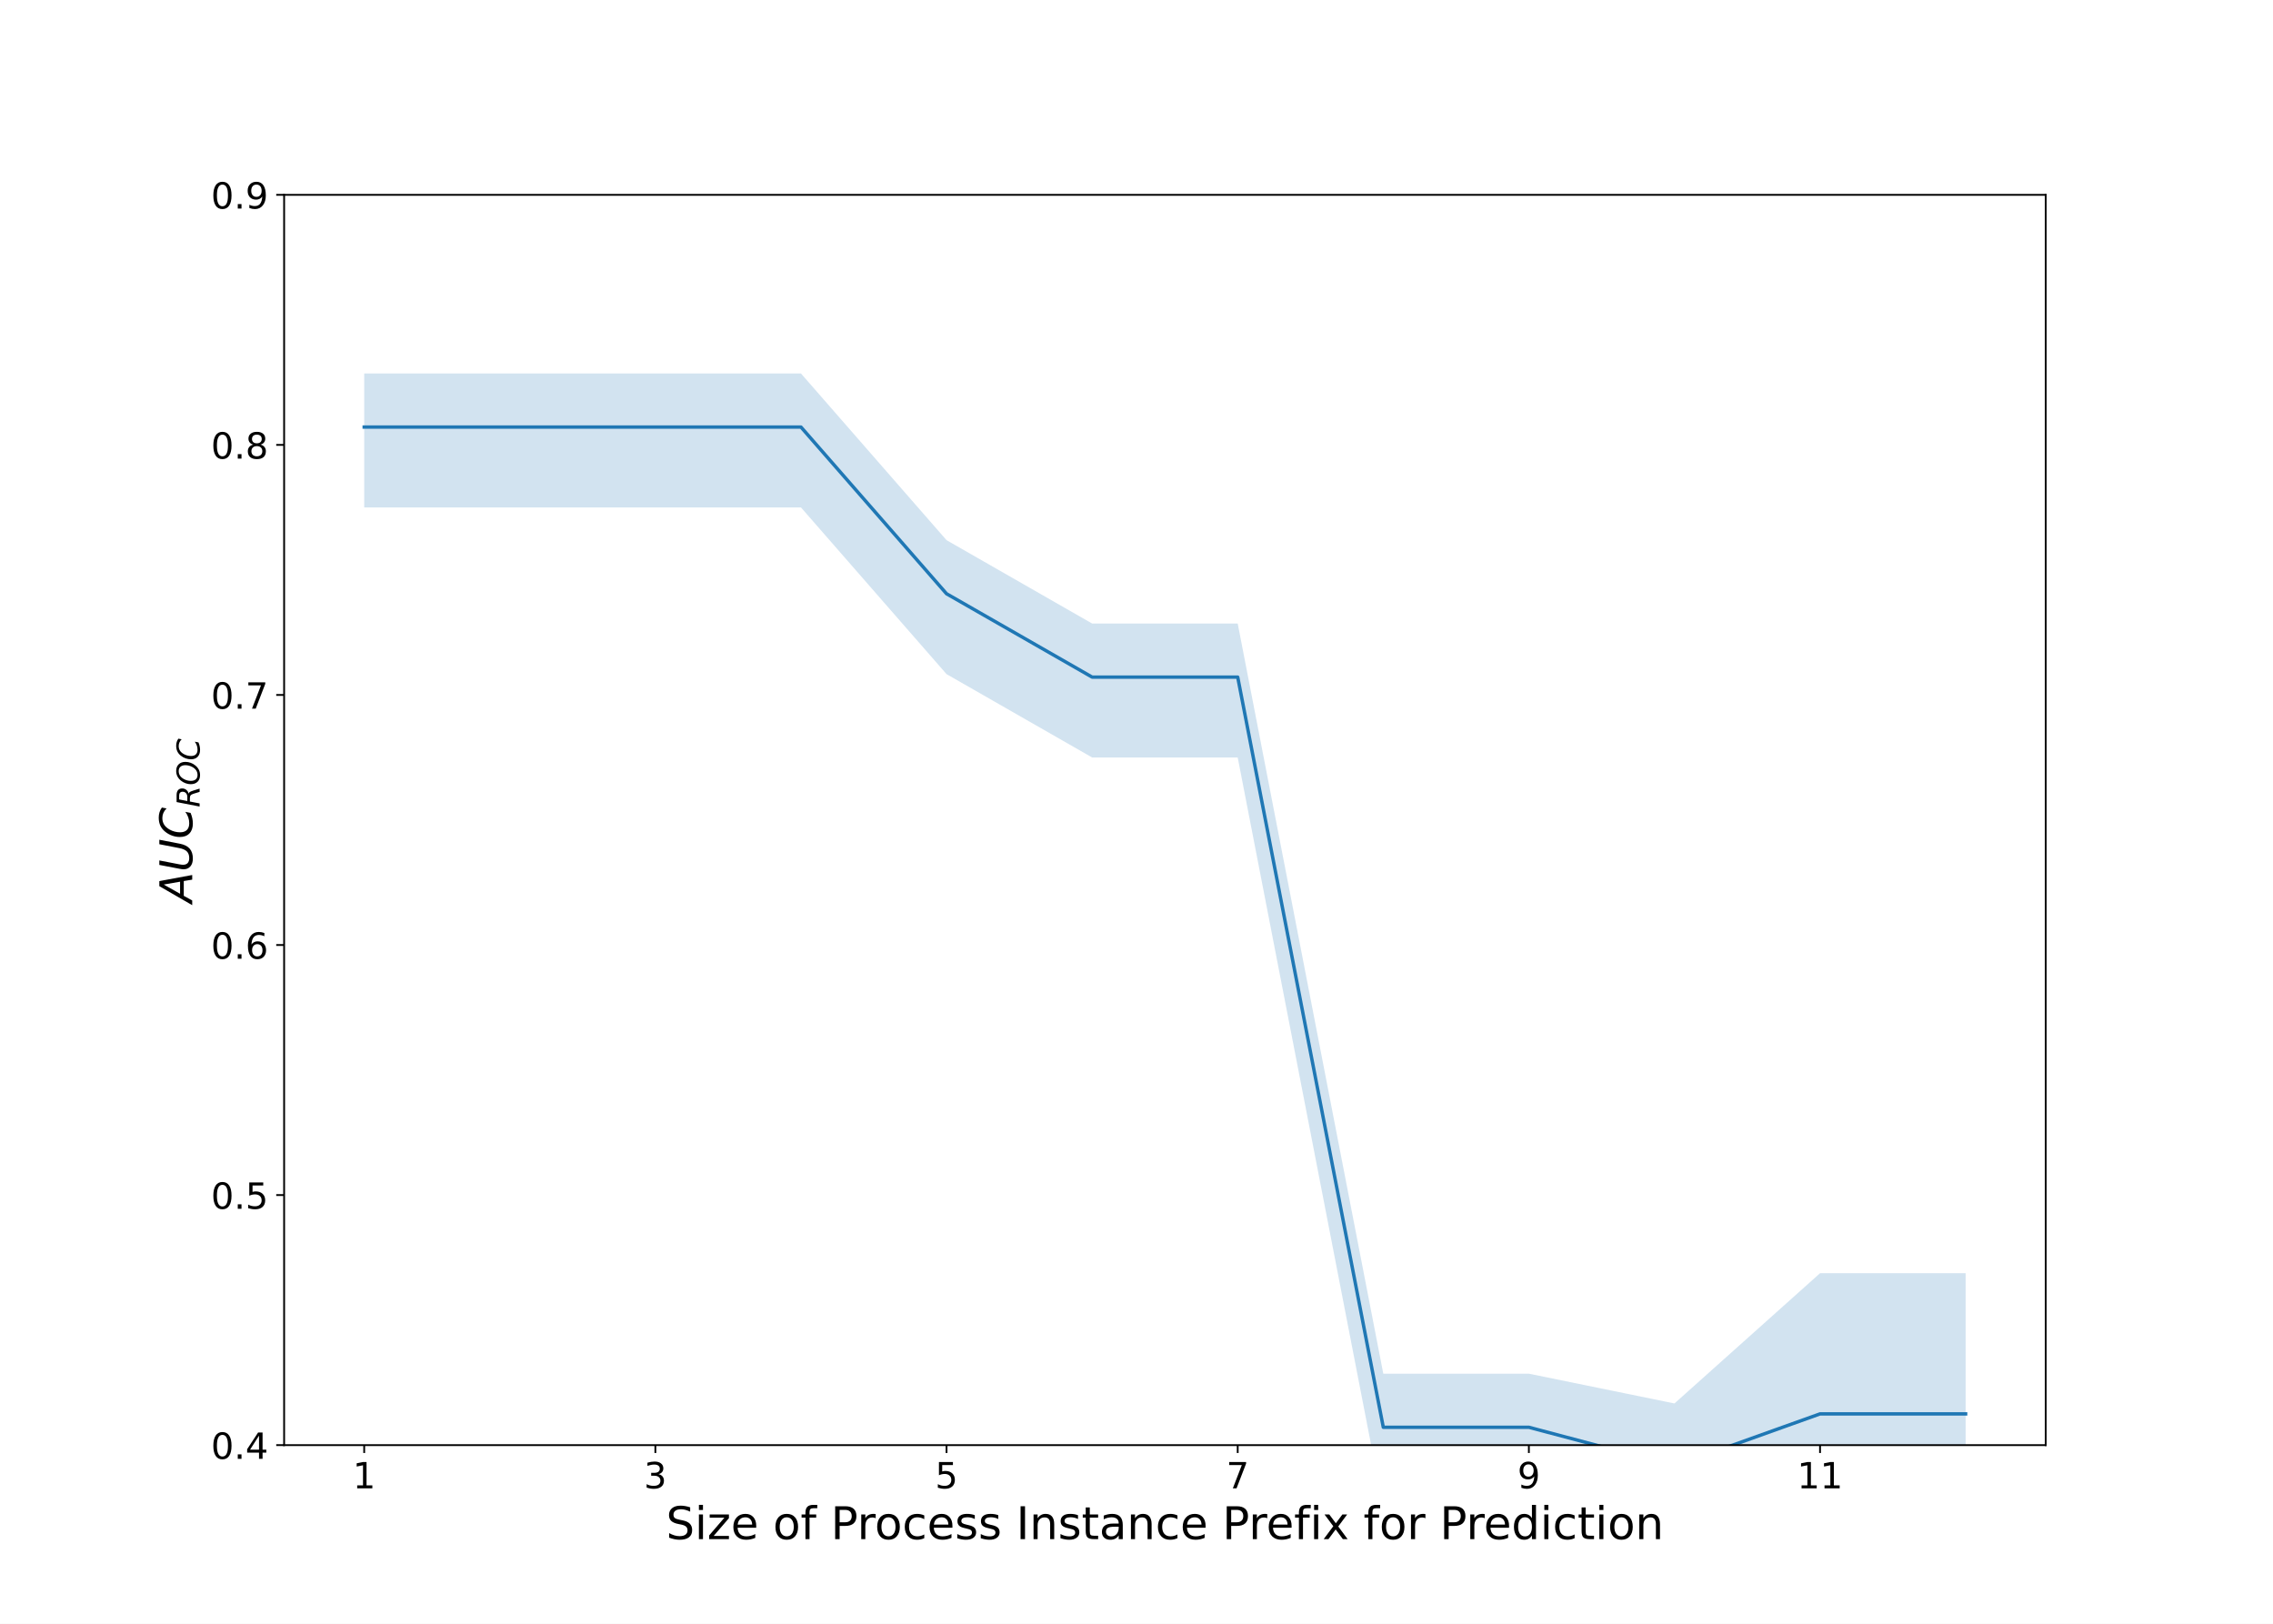
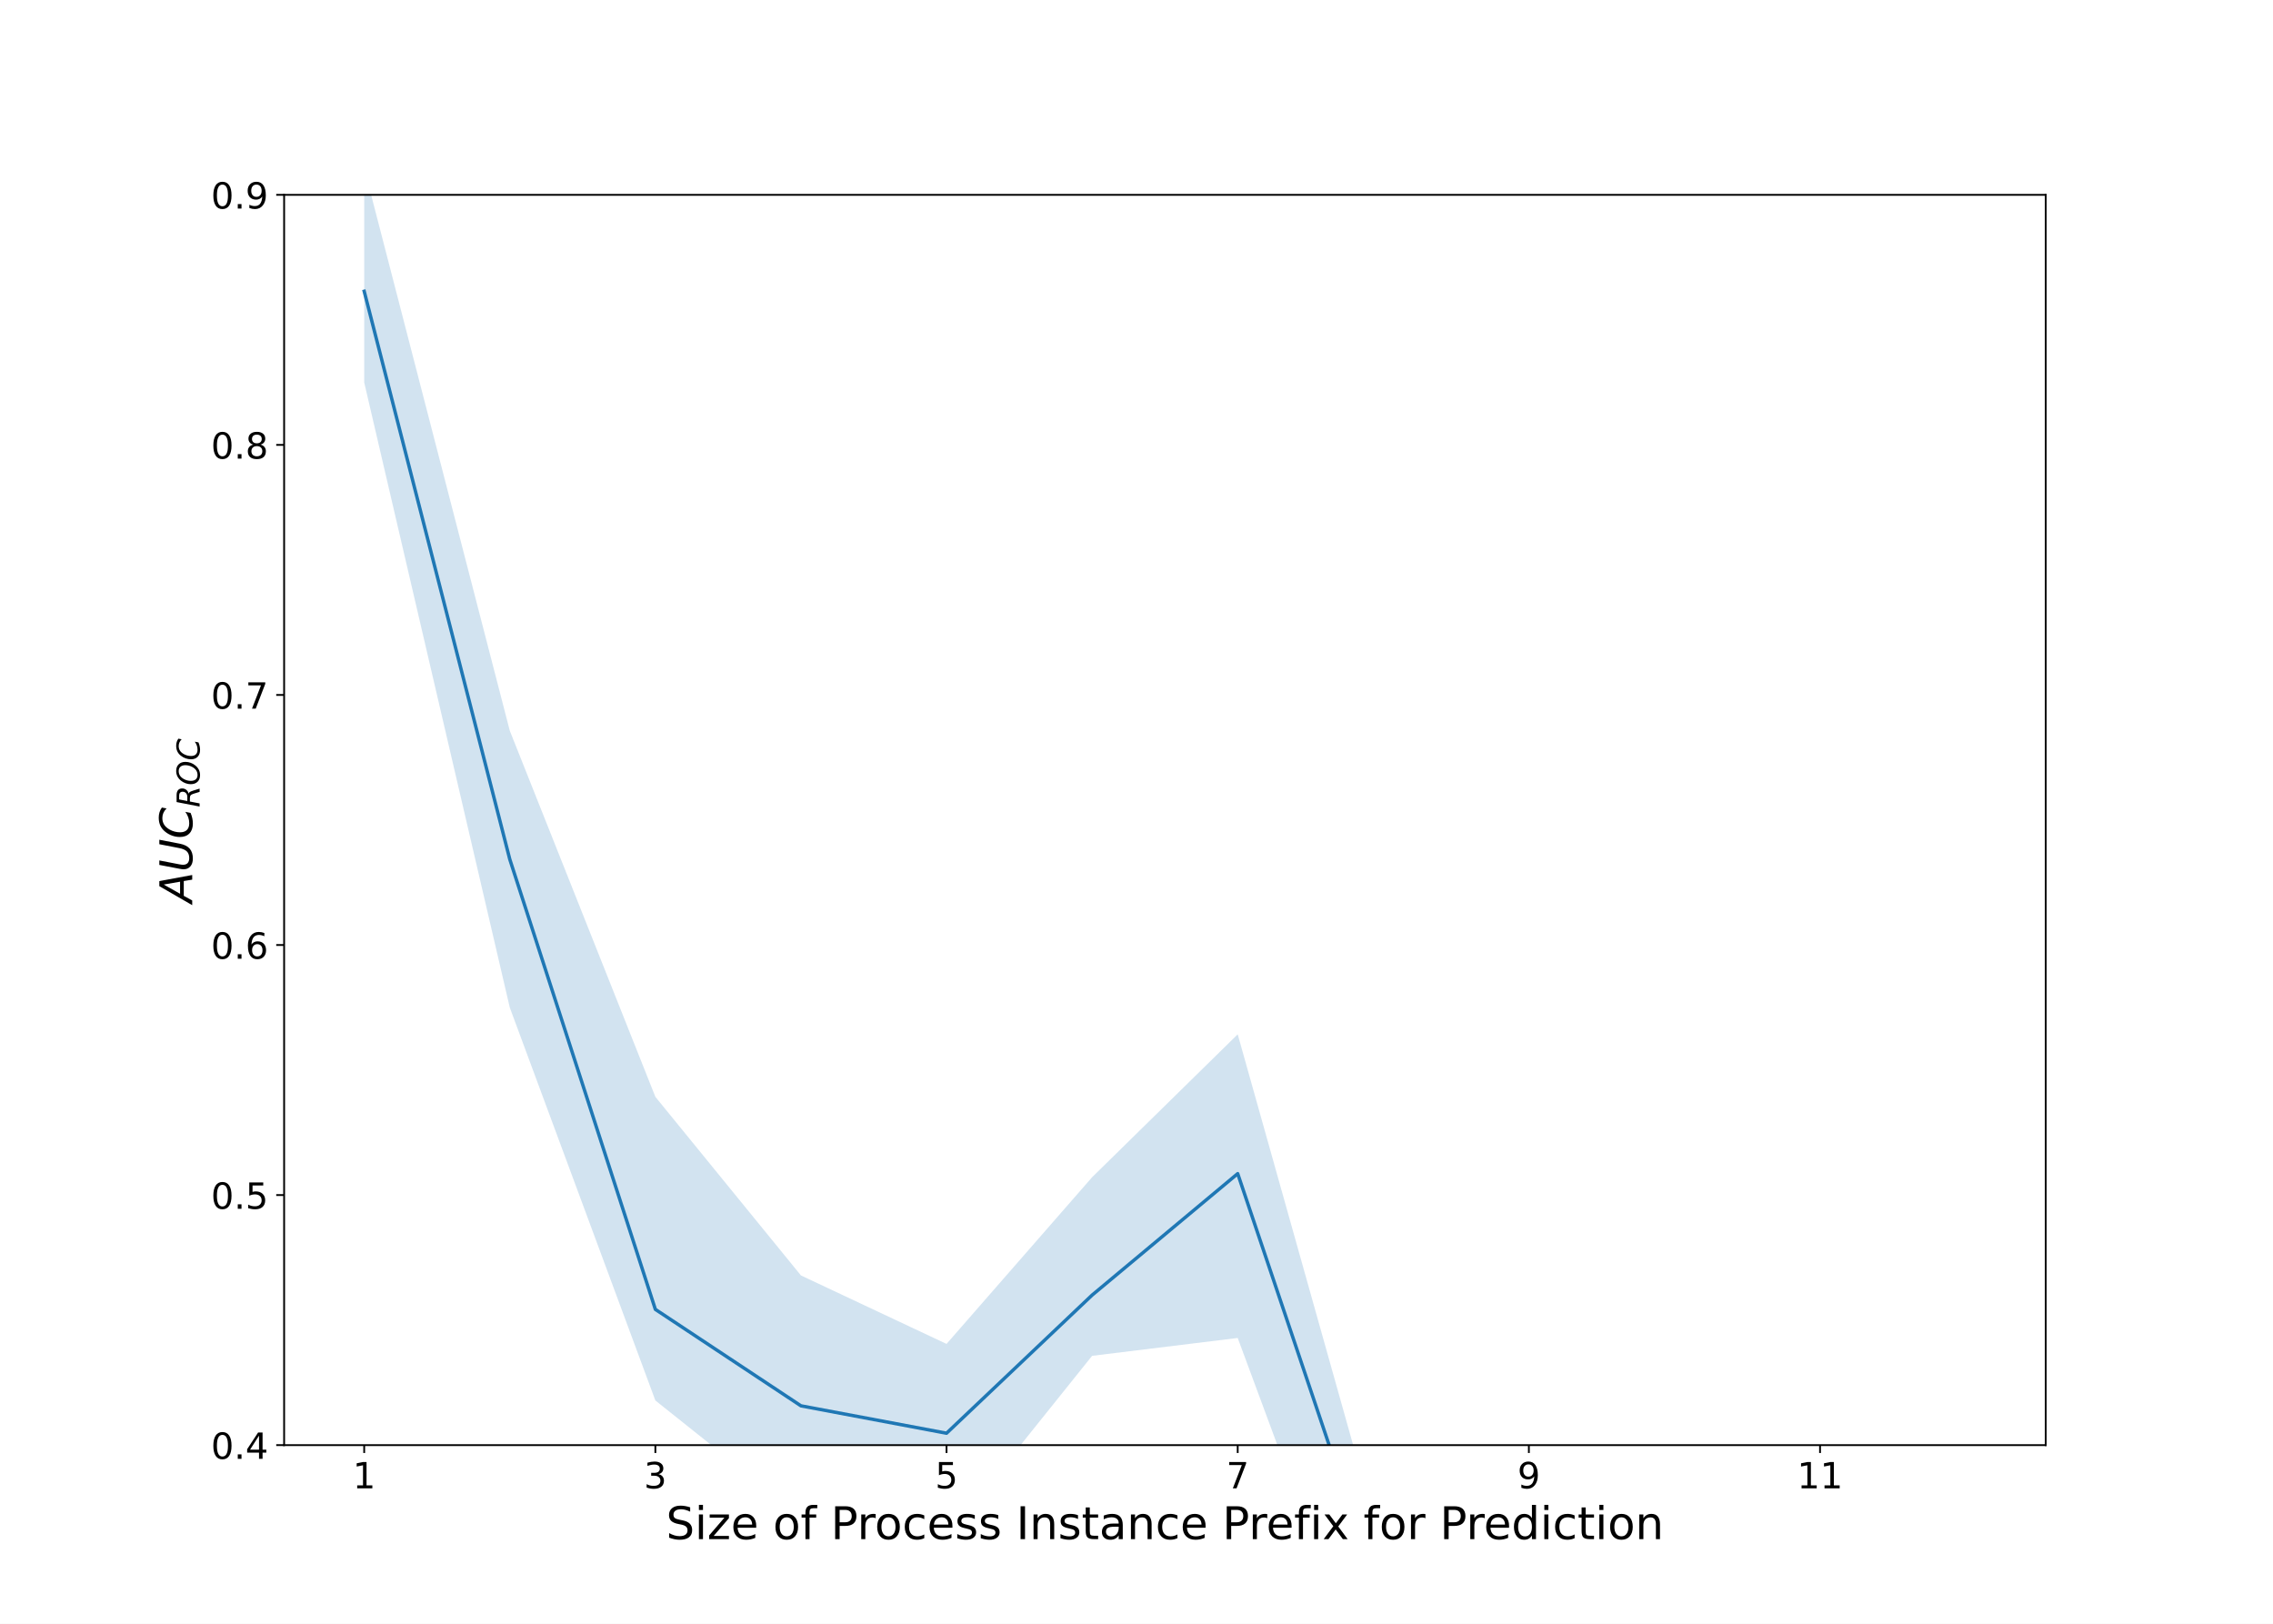
<svg xmlns="http://www.w3.org/2000/svg" xmlns:xlink="http://www.w3.org/1999/xlink" height="720pt" version="1.1" viewBox="0 0 1008 720" width="1008pt">
  <defs>
    <style type="text/css">*{stroke-linecap:butt;stroke-linejoin:round;}</style>
  </defs>
  <g id="figure_1">
    <g id="patch_1">
      <path d="M 0 720  L 1008 720  L 1008 0  L 0 0  z " style="fill:#ffffff;" />
    </g>
    <g id="axes_1">
      <g id="patch_2">
        <path d="M 126 640.8  L 907.2 640.8  L 907.2 86.4  L 126 86.4  z " style="fill:#ffffff;" />
      </g>
      <g id="PolyCollection_1">
-         <path clip-path="url(#p03b5613265)" d="M 161.509 165.6  L 161.509 225  L 226.071 225  L 290.633 225  L 355.195 225  L 419.757 298.92  L 484.319 335.88  L 548.881 335.88  L 613.443 668.52  L 678.005 668.52  L 742.567 691.62  L 807.129 668.52  L 871.691 668.52  L 871.691 564.57  L 871.691 564.57  L 807.129 564.57  L 742.567 622.32  L 678.005 609.12  L 613.443 609.12  L 548.881 276.48  L 484.319 276.48  L 419.757 239.52  L 355.195 165.6  L 290.633 165.6  L 226.071 165.6  L 161.509 165.6  z " style="fill:#1f77b4;fill-opacity:0.2;" />
+         <path clip-path="url(#p8bc08f27b2)" d="M 161.509 74.52  L 161.509 169.56  L 226.071 446.76  L 290.633 621  L 355.195 672.48  L 419.757 681.72  L 484.319 601.2  L 548.881 593.28  L 613.443 767.52  L 678.005 826.92  L 742.567 899.52  L 807.129 1084.32  L 871.691 1084.32  L 871.691 876.42  L 871.691 876.42  L 807.129 841.77  L 742.567 830.22  L 678.005 688.32  L 613.443 688.32  L 548.881 458.64  L 484.319 522  L 419.757 595.92  L 355.195 565.56  L 290.633 486.36  L 226.071 324  L 161.509 74.52  z " style="fill:#1f77b4;fill-opacity:0.2;" />
      </g>
      <g id="matplotlib.axis_1">
        <g id="xtick_1">
          <g id="line2d_1">
            <defs>
-               <path d="M 0 0  L 0 3.5  " id="m092ddfdfd7" style="stroke:#000000;stroke-width:0.8;" />
+               <path d="M 0 0  L 0 3.5  " id="m96adc618ac" style="stroke:#000000;stroke-width:0.8;" />
            </defs>
            <g>
-               <use style="stroke:#000000;stroke-width:0.8;" x="161.509" xlink:href="#m092ddfdfd7" y="640.8" />
+               <use style="stroke:#000000;stroke-width:0.8;" x="161.509" xlink:href="#m96adc618ac" y="640.8" />
            </g>
          </g>
          <g id="text_1">
            <g transform="translate(156.4191 659.9575)scale(0.16 -0.16)">
              <defs>
                <path d="M 12.406 8.297  L 28.516 8.297  L 28.516 63.922  L 10.984 60.406  L 10.984 69.391  L 28.422 72.906  L 38.281 72.906  L 38.281 8.297  L 54.391 8.297  L 54.391 0  L 12.406 0  z " id="DejaVuSans-49" />
              </defs>
              <use xlink:href="#DejaVuSans-49" />
            </g>
          </g>
        </g>
        <g id="xtick_2">
          <g id="line2d_2">
            <g>
-               <use style="stroke:#000000;stroke-width:0.8;" x="290.633" xlink:href="#m092ddfdfd7" y="640.8" />
+               <use style="stroke:#000000;stroke-width:0.8;" x="290.633" xlink:href="#m96adc618ac" y="640.8" />
            </g>
          </g>
          <g id="text_2">
            <g transform="translate(285.5431 659.9575)scale(0.16 -0.16)">
              <defs>
                <path d="M 40.578 39.312  Q 47.656 37.797 51.625 33  Q 55.609 28.219 55.609 21.188  Q 55.609 10.406 48.188 4.484  Q 40.766 -1.422 27.094 -1.422  Q 22.516 -1.422 17.656 -0.516  Q 12.797 0.391 7.625 2.203  L 7.625 11.719  Q 11.719 9.328 16.594 8.109  Q 21.484 6.891 26.812 6.891  Q 36.078 6.891 40.938 10.547  Q 45.797 14.203 45.797 21.188  Q 45.797 27.641 41.281 31.266  Q 36.766 34.906 28.719 34.906  L 20.219 34.906  L 20.219 43.016  L 29.109 43.016  Q 36.375 43.016 40.234 45.922  Q 44.094 48.828 44.094 54.297  Q 44.094 59.906 40.109 62.906  Q 36.141 65.922 28.719 65.922  Q 24.656 65.922 20.016 65.031  Q 15.375 64.156 9.812 62.312  L 9.812 71.094  Q 15.438 72.656 20.344 73.438  Q 25.25 74.219 29.594 74.219  Q 40.828 74.219 47.359 69.109  Q 53.906 64.016 53.906 55.328  Q 53.906 49.266 50.438 45.094  Q 46.969 40.922 40.578 39.312  z " id="DejaVuSans-51" />
              </defs>
              <use xlink:href="#DejaVuSans-51" />
            </g>
          </g>
        </g>
        <g id="xtick_3">
          <g id="line2d_3">
            <g>
-               <use style="stroke:#000000;stroke-width:0.8;" x="419.757" xlink:href="#m092ddfdfd7" y="640.8" />
+               <use style="stroke:#000000;stroke-width:0.8;" x="419.757" xlink:href="#m96adc618ac" y="640.8" />
            </g>
          </g>
          <g id="text_3">
            <g transform="translate(414.667 659.9575)scale(0.16 -0.16)">
              <defs>
                <path d="M 10.797 72.906  L 49.516 72.906  L 49.516 64.594  L 19.828 64.594  L 19.828 46.734  Q 21.969 47.469 24.109 47.828  Q 26.266 48.188 28.422 48.188  Q 40.625 48.188 47.75 41.5  Q 54.891 34.812 54.891 23.391  Q 54.891 11.625 47.562 5.094  Q 40.234 -1.422 26.906 -1.422  Q 22.312 -1.422 17.547 -0.641  Q 12.797 0.141 7.719 1.703  L 7.719 11.625  Q 12.109 9.234 16.797 8.062  Q 21.484 6.891 26.703 6.891  Q 35.156 6.891 40.078 11.328  Q 45.016 15.766 45.016 23.391  Q 45.016 31 40.078 35.438  Q 35.156 39.891 26.703 39.891  Q 22.75 39.891 18.812 39.016  Q 14.891 38.141 10.797 36.281  z " id="DejaVuSans-53" />
              </defs>
              <use xlink:href="#DejaVuSans-53" />
            </g>
          </g>
        </g>
        <g id="xtick_4">
          <g id="line2d_4">
            <g>
-               <use style="stroke:#000000;stroke-width:0.8;" x="548.881" xlink:href="#m092ddfdfd7" y="640.8" />
+               <use style="stroke:#000000;stroke-width:0.8;" x="548.881" xlink:href="#m96adc618ac" y="640.8" />
            </g>
          </g>
          <g id="text_4">
            <g transform="translate(543.791 659.9575)scale(0.16 -0.16)">
              <defs>
                <path d="M 8.203 72.906  L 55.078 72.906  L 55.078 68.703  L 28.609 0  L 18.312 0  L 43.219 64.594  L 8.203 64.594  z " id="DejaVuSans-55" />
              </defs>
              <use xlink:href="#DejaVuSans-55" />
            </g>
          </g>
        </g>
        <g id="xtick_5">
          <g id="line2d_5">
            <g>
-               <use style="stroke:#000000;stroke-width:0.8;" x="678.005" xlink:href="#m092ddfdfd7" y="640.8" />
+               <use style="stroke:#000000;stroke-width:0.8;" x="678.005" xlink:href="#m96adc618ac" y="640.8" />
            </g>
          </g>
          <g id="text_5">
            <g transform="translate(672.915 659.9575)scale(0.16 -0.16)">
              <defs>
                <path d="M 10.984 1.516  L 10.984 10.5  Q 14.703 8.734 18.5 7.812  Q 22.312 6.891 25.984 6.891  Q 35.75 6.891 40.891 13.453  Q 46.047 20.016 46.781 33.406  Q 43.953 29.203 39.594 26.953  Q 35.25 24.703 29.984 24.703  Q 19.047 24.703 12.672 31.312  Q 6.297 37.938 6.297 49.422  Q 6.297 60.641 12.938 67.422  Q 19.578 74.219 30.609 74.219  Q 43.266 74.219 49.922 64.516  Q 56.594 54.828 56.594 36.375  Q 56.594 19.141 48.406 8.859  Q 40.234 -1.422 26.422 -1.422  Q 22.703 -1.422 18.891 -0.688  Q 15.094 0.047 10.984 1.516  z M 30.609 32.422  Q 37.25 32.422 41.125 36.953  Q 45.016 41.5 45.016 49.422  Q 45.016 57.281 41.125 61.844  Q 37.25 66.406 30.609 66.406  Q 23.969 66.406 20.094 61.844  Q 16.219 57.281 16.219 49.422  Q 16.219 41.5 20.094 36.953  Q 23.969 32.422 30.609 32.422  z " id="DejaVuSans-57" />
              </defs>
              <use xlink:href="#DejaVuSans-57" />
            </g>
          </g>
        </g>
        <g id="xtick_6">
          <g id="line2d_6">
            <g>
-               <use style="stroke:#000000;stroke-width:0.8;" x="807.129" xlink:href="#m092ddfdfd7" y="640.8" />
+               <use style="stroke:#000000;stroke-width:0.8;" x="807.129" xlink:href="#m96adc618ac" y="640.8" />
            </g>
          </g>
          <g id="text_6">
            <g transform="translate(796.9489 659.9575)scale(0.16 -0.16)">
              <use xlink:href="#DejaVuSans-49" />
              <use x="63.623" xlink:href="#DejaVuSans-49" />
            </g>
          </g>
        </g>
        <g id="text_7">
          <g transform="translate(295.3656 682.4819)scale(0.2 -0.2)">
            <defs>
              <path d="M 53.516 70.516  L 53.516 60.891  Q 47.906 63.578 42.922 64.891  Q 37.938 66.219 33.297 66.219  Q 25.25 66.219 20.875 63.094  Q 16.5 59.969 16.5 54.203  Q 16.5 49.359 19.406 46.891  Q 22.312 44.438 30.422 42.922  L 36.375 41.703  Q 47.406 39.594 52.656 34.297  Q 57.906 29 57.906 20.125  Q 57.906 9.516 50.797 4.047  Q 43.703 -1.422 29.984 -1.422  Q 24.812 -1.422 18.969 -0.25  Q 13.141 0.922 6.891 3.219  L 6.891 13.375  Q 12.891 10.016 18.656 8.297  Q 24.422 6.594 29.984 6.594  Q 38.422 6.594 43.016 9.906  Q 47.609 13.234 47.609 19.391  Q 47.609 24.75 44.312 27.781  Q 41.016 30.812 33.5 32.328  L 27.484 33.5  Q 16.453 35.688 11.516 40.375  Q 6.594 45.062 6.594 53.422  Q 6.594 63.094 13.406 68.656  Q 20.219 74.219 32.172 74.219  Q 37.312 74.219 42.625 73.281  Q 47.953 72.359 53.516 70.516  z " id="DejaVuSans-83" />
              <path d="M 9.422 54.688  L 18.406 54.688  L 18.406 0  L 9.422 0  z M 9.422 75.984  L 18.406 75.984  L 18.406 64.594  L 9.422 64.594  z " id="DejaVuSans-105" />
              <path d="M 5.516 54.688  L 48.188 54.688  L 48.188 46.484  L 14.406 7.172  L 48.188 7.172  L 48.188 0  L 4.297 0  L 4.297 8.203  L 38.094 47.516  L 5.516 47.516  z " id="DejaVuSans-122" />
              <path d="M 56.203 29.594  L 56.203 25.203  L 14.891 25.203  Q 15.484 15.922 20.484 11.062  Q 25.484 6.203 34.422 6.203  Q 39.594 6.203 44.453 7.469  Q 49.312 8.734 54.109 11.281  L 54.109 2.781  Q 49.266 0.734 44.188 -0.344  Q 39.109 -1.422 33.891 -1.422  Q 20.797 -1.422 13.156 6.188  Q 5.516 13.812 5.516 26.812  Q 5.516 40.234 12.766 48.109  Q 20.016 56 32.328 56  Q 43.359 56 49.781 48.891  Q 56.203 41.797 56.203 29.594  z M 47.219 32.234  Q 47.125 39.594 43.094 43.984  Q 39.062 48.391 32.422 48.391  Q 24.906 48.391 20.391 44.141  Q 15.875 39.891 15.188 32.172  z " id="DejaVuSans-101" />
              <path id="DejaVuSans-32" />
              <path d="M 30.609 48.391  Q 23.391 48.391 19.188 42.75  Q 14.984 37.109 14.984 27.297  Q 14.984 17.484 19.156 11.844  Q 23.344 6.203 30.609 6.203  Q 37.797 6.203 41.984 11.859  Q 46.188 17.531 46.188 27.297  Q 46.188 37.016 41.984 42.703  Q 37.797 48.391 30.609 48.391  z M 30.609 56  Q 42.328 56 49.016 48.375  Q 55.719 40.766 55.719 27.297  Q 55.719 13.875 49.016 6.219  Q 42.328 -1.422 30.609 -1.422  Q 18.844 -1.422 12.172 6.219  Q 5.516 13.875 5.516 27.297  Q 5.516 40.766 12.172 48.375  Q 18.844 56 30.609 56  z " id="DejaVuSans-111" />
              <path d="M 37.109 75.984  L 37.109 68.5  L 28.516 68.5  Q 23.688 68.5 21.797 66.547  Q 19.922 64.594 19.922 59.516  L 19.922 54.688  L 34.719 54.688  L 34.719 47.703  L 19.922 47.703  L 19.922 0  L 10.891 0  L 10.891 47.703  L 2.297 47.703  L 2.297 54.688  L 10.891 54.688  L 10.891 58.5  Q 10.891 67.625 15.141 71.797  Q 19.391 75.984 28.609 75.984  z " id="DejaVuSans-102" />
              <path d="M 19.672 64.797  L 19.672 37.406  L 32.078 37.406  Q 38.969 37.406 42.719 40.969  Q 46.484 44.531 46.484 51.125  Q 46.484 57.672 42.719 61.234  Q 38.969 64.797 32.078 64.797  z M 9.812 72.906  L 32.078 72.906  Q 44.344 72.906 50.609 67.359  Q 56.891 61.812 56.891 51.125  Q 56.891 40.328 50.609 34.812  Q 44.344 29.297 32.078 29.297  L 19.672 29.297  L 19.672 0  L 9.812 0  z " id="DejaVuSans-80" />
              <path d="M 41.109 46.297  Q 39.594 47.172 37.812 47.578  Q 36.031 48 33.891 48  Q 26.266 48 22.188 43.047  Q 18.109 38.094 18.109 28.812  L 18.109 0  L 9.078 0  L 9.078 54.688  L 18.109 54.688  L 18.109 46.188  Q 20.953 51.172 25.484 53.578  Q 30.031 56 36.531 56  Q 37.453 56 38.578 55.875  Q 39.703 55.766 41.062 55.516  z " id="DejaVuSans-114" />
              <path d="M 48.781 52.594  L 48.781 44.188  Q 44.969 46.297 41.141 47.344  Q 37.312 48.391 33.406 48.391  Q 24.656 48.391 19.812 42.844  Q 14.984 37.312 14.984 27.297  Q 14.984 17.281 19.812 11.734  Q 24.656 6.203 33.406 6.203  Q 37.312 6.203 41.141 7.25  Q 44.969 8.297 48.781 10.406  L 48.781 2.094  Q 45.016 0.344 40.984 -0.531  Q 36.969 -1.422 32.422 -1.422  Q 20.062 -1.422 12.781 6.344  Q 5.516 14.109 5.516 27.297  Q 5.516 40.672 12.859 48.328  Q 20.219 56 33.016 56  Q 37.156 56 41.109 55.141  Q 45.062 54.297 48.781 52.594  z " id="DejaVuSans-99" />
              <path d="M 44.281 53.078  L 44.281 44.578  Q 40.484 46.531 36.375 47.5  Q 32.281 48.484 27.875 48.484  Q 21.188 48.484 17.844 46.438  Q 14.5 44.391 14.5 40.281  Q 14.5 37.156 16.891 35.375  Q 19.281 33.594 26.516 31.984  L 29.594 31.297  Q 39.156 29.25 43.188 25.516  Q 47.219 21.781 47.219 15.094  Q 47.219 7.469 41.188 3.016  Q 35.156 -1.422 24.609 -1.422  Q 20.219 -1.422 15.453 -0.562  Q 10.688 0.297 5.422 2  L 5.422 11.281  Q 10.406 8.688 15.234 7.391  Q 20.062 6.109 24.812 6.109  Q 31.156 6.109 34.562 8.281  Q 37.984 10.453 37.984 14.406  Q 37.984 18.062 35.516 20.016  Q 33.062 21.969 24.703 23.781  L 21.578 24.516  Q 13.234 26.266 9.516 29.906  Q 5.812 33.547 5.812 39.891  Q 5.812 47.609 11.281 51.797  Q 16.75 56 26.812 56  Q 31.781 56 36.172 55.266  Q 40.578 54.547 44.281 53.078  z " id="DejaVuSans-115" />
              <path d="M 9.812 72.906  L 19.672 72.906  L 19.672 0  L 9.812 0  z " id="DejaVuSans-73" />
              <path d="M 54.891 33.016  L 54.891 0  L 45.906 0  L 45.906 32.719  Q 45.906 40.484 42.875 44.328  Q 39.844 48.188 33.797 48.188  Q 26.516 48.188 22.312 43.547  Q 18.109 38.922 18.109 30.906  L 18.109 0  L 9.078 0  L 9.078 54.688  L 18.109 54.688  L 18.109 46.188  Q 21.344 51.125 25.703 53.562  Q 30.078 56 35.797 56  Q 45.219 56 50.047 50.172  Q 54.891 44.344 54.891 33.016  z " id="DejaVuSans-110" />
              <path d="M 18.312 70.219  L 18.312 54.688  L 36.812 54.688  L 36.812 47.703  L 18.312 47.703  L 18.312 18.016  Q 18.312 11.328 20.141 9.422  Q 21.969 7.516 27.594 7.516  L 36.812 7.516  L 36.812 0  L 27.594 0  Q 17.188 0 13.234 3.875  Q 9.281 7.766 9.281 18.016  L 9.281 47.703  L 2.688 47.703  L 2.688 54.688  L 9.281 54.688  L 9.281 70.219  z " id="DejaVuSans-116" />
              <path d="M 34.281 27.484  Q 23.391 27.484 19.188 25  Q 14.984 22.516 14.984 16.5  Q 14.984 11.719 18.141 8.906  Q 21.297 6.109 26.703 6.109  Q 34.188 6.109 38.703 11.406  Q 43.219 16.703 43.219 25.484  L 43.219 27.484  z M 52.203 31.203  L 52.203 0  L 43.219 0  L 43.219 8.297  Q 40.141 3.328 35.547 0.953  Q 30.953 -1.422 24.312 -1.422  Q 15.922 -1.422 10.953 3.297  Q 6 8.016 6 15.922  Q 6 25.141 12.172 29.828  Q 18.359 34.516 30.609 34.516  L 43.219 34.516  L 43.219 35.406  Q 43.219 41.609 39.141 45  Q 35.062 48.391 27.688 48.391  Q 23 48.391 18.547 47.266  Q 14.109 46.141 10.016 43.891  L 10.016 52.203  Q 14.938 54.109 19.578 55.047  Q 24.219 56 28.609 56  Q 40.484 56 46.344 49.844  Q 52.203 43.703 52.203 31.203  z " id="DejaVuSans-97" />
              <path d="M 54.891 54.688  L 35.109 28.078  L 55.906 0  L 45.312 0  L 29.391 21.484  L 13.484 0  L 2.875 0  L 24.125 28.609  L 4.688 54.688  L 15.281 54.688  L 29.781 35.203  L 44.281 54.688  z " id="DejaVuSans-120" />
              <path d="M 45.406 46.391  L 45.406 75.984  L 54.391 75.984  L 54.391 0  L 45.406 0  L 45.406 8.203  Q 42.578 3.328 38.25 0.953  Q 33.938 -1.422 27.875 -1.422  Q 17.969 -1.422 11.734 6.484  Q 5.516 14.406 5.516 27.297  Q 5.516 40.188 11.734 48.094  Q 17.969 56 27.875 56  Q 33.938 56 38.25 53.625  Q 42.578 51.266 45.406 46.391  z M 14.797 27.297  Q 14.797 17.391 18.875 11.75  Q 22.953 6.109 30.078 6.109  Q 37.203 6.109 41.297 11.75  Q 45.406 17.391 45.406 27.297  Q 45.406 37.203 41.297 42.844  Q 37.203 48.484 30.078 48.484  Q 22.953 48.484 18.875 42.844  Q 14.797 37.203 14.797 27.297  z " id="DejaVuSans-100" />
            </defs>
            <use xlink:href="#DejaVuSans-83" />
            <use x="63.477" xlink:href="#DejaVuSans-105" />
            <use x="91.26" xlink:href="#DejaVuSans-122" />
            <use x="143.75" xlink:href="#DejaVuSans-101" />
            <use x="205.273" xlink:href="#DejaVuSans-32" />
            <use x="237.061" xlink:href="#DejaVuSans-111" />
            <use x="298.242" xlink:href="#DejaVuSans-102" />
            <use x="333.447" xlink:href="#DejaVuSans-32" />
            <use x="365.234" xlink:href="#DejaVuSans-80" />
            <use x="423.787" xlink:href="#DejaVuSans-114" />
            <use x="462.65" xlink:href="#DejaVuSans-111" />
            <use x="523.832" xlink:href="#DejaVuSans-99" />
            <use x="578.812" xlink:href="#DejaVuSans-101" />
            <use x="640.336" xlink:href="#DejaVuSans-115" />
            <use x="692.436" xlink:href="#DejaVuSans-115" />
            <use x="744.535" xlink:href="#DejaVuSans-32" />
            <use x="776.322" xlink:href="#DejaVuSans-73" />
            <use x="805.814" xlink:href="#DejaVuSans-110" />
            <use x="869.193" xlink:href="#DejaVuSans-115" />
            <use x="921.293" xlink:href="#DejaVuSans-116" />
            <use x="960.502" xlink:href="#DejaVuSans-97" />
            <use x="1021.781" xlink:href="#DejaVuSans-110" />
            <use x="1085.16" xlink:href="#DejaVuSans-99" />
            <use x="1140.141" xlink:href="#DejaVuSans-101" />
            <use x="1201.664" xlink:href="#DejaVuSans-32" />
            <use x="1233.451" xlink:href="#DejaVuSans-80" />
            <use x="1292.004" xlink:href="#DejaVuSans-114" />
            <use x="1330.867" xlink:href="#DejaVuSans-101" />
            <use x="1392.391" xlink:href="#DejaVuSans-102" />
            <use x="1427.596" xlink:href="#DejaVuSans-105" />
            <use x="1455.379" xlink:href="#DejaVuSans-120" />
            <use x="1514.559" xlink:href="#DejaVuSans-32" />
            <use x="1546.346" xlink:href="#DejaVuSans-102" />
            <use x="1581.551" xlink:href="#DejaVuSans-111" />
            <use x="1642.732" xlink:href="#DejaVuSans-114" />
            <use x="1683.846" xlink:href="#DejaVuSans-32" />
            <use x="1715.633" xlink:href="#DejaVuSans-80" />
            <use x="1774.186" xlink:href="#DejaVuSans-114" />
            <use x="1813.049" xlink:href="#DejaVuSans-101" />
            <use x="1874.572" xlink:href="#DejaVuSans-100" />
            <use x="1938.049" xlink:href="#DejaVuSans-105" />
            <use x="1965.832" xlink:href="#DejaVuSans-99" />
            <use x="2020.812" xlink:href="#DejaVuSans-116" />
            <use x="2060.021" xlink:href="#DejaVuSans-105" />
            <use x="2087.805" xlink:href="#DejaVuSans-111" />
            <use x="2148.986" xlink:href="#DejaVuSans-110" />
          </g>
        </g>
      </g>
      <g id="matplotlib.axis_2">
        <g id="ytick_1">
          <g id="line2d_7">
            <defs>
-               <path d="M 0 0  L -3.5 0  " id="m4f10b617f8" style="stroke:#000000;stroke-width:0.8;" />
+               <path d="M 0 0  L -3.5 0  " id="m5364489455" style="stroke:#000000;stroke-width:0.8;" />
            </defs>
            <g>
-               <use style="stroke:#000000;stroke-width:0.8;" x="126" xlink:href="#m4f10b617f8" y="640.8" />
+               <use style="stroke:#000000;stroke-width:0.8;" x="126" xlink:href="#m5364489455" y="640.8" />
            </g>
          </g>
          <g id="text_8">
            <g transform="translate(93.555 646.8787)scale(0.16 -0.16)">
              <defs>
                <path d="M 31.781 66.406  Q 24.172 66.406 20.328 58.906  Q 16.5 51.422 16.5 36.375  Q 16.5 21.391 20.328 13.891  Q 24.172 6.391 31.781 6.391  Q 39.453 6.391 43.281 13.891  Q 47.125 21.391 47.125 36.375  Q 47.125 51.422 43.281 58.906  Q 39.453 66.406 31.781 66.406  z M 31.781 74.219  Q 44.047 74.219 50.516 64.516  Q 56.984 54.828 56.984 36.375  Q 56.984 17.969 50.516 8.266  Q 44.047 -1.422 31.781 -1.422  Q 19.531 -1.422 13.062 8.266  Q 6.594 17.969 6.594 36.375  Q 6.594 54.828 13.062 64.516  Q 19.531 74.219 31.781 74.219  z " id="DejaVuSans-48" />
                <path d="M 10.688 12.406  L 21 12.406  L 21 0  L 10.688 0  z " id="DejaVuSans-46" />
                <path d="M 37.797 64.312  L 12.891 25.391  L 37.797 25.391  z M 35.203 72.906  L 47.609 72.906  L 47.609 25.391  L 58.016 25.391  L 58.016 17.188  L 47.609 17.188  L 47.609 0  L 37.797 0  L 37.797 17.188  L 4.891 17.188  L 4.891 26.703  z " id="DejaVuSans-52" />
              </defs>
              <use xlink:href="#DejaVuSans-48" />
              <use x="63.623" xlink:href="#DejaVuSans-46" />
              <use x="95.41" xlink:href="#DejaVuSans-52" />
            </g>
          </g>
        </g>
        <g id="ytick_2">
          <g id="line2d_8">
            <g>
-               <use style="stroke:#000000;stroke-width:0.8;" x="126" xlink:href="#m4f10b617f8" y="529.92" />
+               <use style="stroke:#000000;stroke-width:0.8;" x="126" xlink:href="#m5364489455" y="529.92" />
            </g>
          </g>
          <g id="text_9">
            <g transform="translate(93.555 535.9987)scale(0.16 -0.16)">
              <use xlink:href="#DejaVuSans-48" />
              <use x="63.623" xlink:href="#DejaVuSans-46" />
              <use x="95.41" xlink:href="#DejaVuSans-53" />
            </g>
          </g>
        </g>
        <g id="ytick_3">
          <g id="line2d_9">
            <g>
-               <use style="stroke:#000000;stroke-width:0.8;" x="126" xlink:href="#m4f10b617f8" y="419.04" />
+               <use style="stroke:#000000;stroke-width:0.8;" x="126" xlink:href="#m5364489455" y="419.04" />
            </g>
          </g>
          <g id="text_10">
            <g transform="translate(93.555 425.1187)scale(0.16 -0.16)">
              <defs>
                <path d="M 33.016 40.375  Q 26.375 40.375 22.484 35.828  Q 18.609 31.297 18.609 23.391  Q 18.609 15.531 22.484 10.953  Q 26.375 6.391 33.016 6.391  Q 39.656 6.391 43.531 10.953  Q 47.406 15.531 47.406 23.391  Q 47.406 31.297 43.531 35.828  Q 39.656 40.375 33.016 40.375  z M 52.594 71.297  L 52.594 62.312  Q 48.875 64.062 45.094 64.984  Q 41.312 65.922 37.594 65.922  Q 27.828 65.922 22.672 59.328  Q 17.531 52.734 16.797 39.406  Q 19.672 43.656 24.016 45.922  Q 28.375 48.188 33.594 48.188  Q 44.578 48.188 50.953 41.516  Q 57.328 34.859 57.328 23.391  Q 57.328 12.156 50.688 5.359  Q 44.047 -1.422 33.016 -1.422  Q 20.359 -1.422 13.672 8.266  Q 6.984 17.969 6.984 36.375  Q 6.984 53.656 15.188 63.938  Q 23.391 74.219 37.203 74.219  Q 40.922 74.219 44.703 73.484  Q 48.484 72.75 52.594 71.297  z " id="DejaVuSans-54" />
              </defs>
              <use xlink:href="#DejaVuSans-48" />
              <use x="63.623" xlink:href="#DejaVuSans-46" />
              <use x="95.41" xlink:href="#DejaVuSans-54" />
            </g>
          </g>
        </g>
        <g id="ytick_4">
          <g id="line2d_10">
            <g>
-               <use style="stroke:#000000;stroke-width:0.8;" x="126" xlink:href="#m4f10b617f8" y="308.16" />
+               <use style="stroke:#000000;stroke-width:0.8;" x="126" xlink:href="#m5364489455" y="308.16" />
            </g>
          </g>
          <g id="text_11">
            <g transform="translate(93.555 314.2387)scale(0.16 -0.16)">
              <use xlink:href="#DejaVuSans-48" />
              <use x="63.623" xlink:href="#DejaVuSans-46" />
              <use x="95.41" xlink:href="#DejaVuSans-55" />
            </g>
          </g>
        </g>
        <g id="ytick_5">
          <g id="line2d_11">
            <g>
-               <use style="stroke:#000000;stroke-width:0.8;" x="126" xlink:href="#m4f10b617f8" y="197.28" />
+               <use style="stroke:#000000;stroke-width:0.8;" x="126" xlink:href="#m5364489455" y="197.28" />
            </g>
          </g>
          <g id="text_12">
            <g transform="translate(93.555 203.3587)scale(0.16 -0.16)">
              <defs>
                <path d="M 31.781 34.625  Q 24.75 34.625 20.719 30.859  Q 16.703 27.094 16.703 20.516  Q 16.703 13.922 20.719 10.156  Q 24.75 6.391 31.781 6.391  Q 38.812 6.391 42.859 10.172  Q 46.922 13.969 46.922 20.516  Q 46.922 27.094 42.891 30.859  Q 38.875 34.625 31.781 34.625  z M 21.922 38.812  Q 15.578 40.375 12.031 44.719  Q 8.5 49.078 8.5 55.328  Q 8.5 64.062 14.719 69.141  Q 20.953 74.219 31.781 74.219  Q 42.672 74.219 48.875 69.141  Q 55.078 64.062 55.078 55.328  Q 55.078 49.078 51.531 44.719  Q 48 40.375 41.703 38.812  Q 48.828 37.156 52.797 32.312  Q 56.781 27.484 56.781 20.516  Q 56.781 9.906 50.312 4.234  Q 43.844 -1.422 31.781 -1.422  Q 19.734 -1.422 13.25 4.234  Q 6.781 9.906 6.781 20.516  Q 6.781 27.484 10.781 32.312  Q 14.797 37.156 21.922 38.812  z M 18.312 54.391  Q 18.312 48.734 21.844 45.562  Q 25.391 42.391 31.781 42.391  Q 38.141 42.391 41.719 45.562  Q 45.312 48.734 45.312 54.391  Q 45.312 60.062 41.719 63.234  Q 38.141 66.406 31.781 66.406  Q 25.391 66.406 21.844 63.234  Q 18.312 60.062 18.312 54.391  z " id="DejaVuSans-56" />
              </defs>
              <use xlink:href="#DejaVuSans-48" />
              <use x="63.623" xlink:href="#DejaVuSans-46" />
              <use x="95.41" xlink:href="#DejaVuSans-56" />
            </g>
          </g>
        </g>
        <g id="ytick_6">
          <g id="line2d_12">
            <g>
-               <use style="stroke:#000000;stroke-width:0.8;" x="126" xlink:href="#m4f10b617f8" y="86.4" />
+               <use style="stroke:#000000;stroke-width:0.8;" x="126" xlink:href="#m5364489455" y="86.4" />
            </g>
          </g>
          <g id="text_13">
            <g transform="translate(93.555 92.47875)scale(0.16 -0.16)">
              <use xlink:href="#DejaVuSans-48" />
              <use x="63.623" xlink:href="#DejaVuSans-46" />
              <use x="95.41" xlink:href="#DejaVuSans-57" />
            </g>
          </g>
        </g>
        <g id="text_14">
          <g transform="translate(85.39562 400.3)rotate(-90)scale(0.2 -0.2)">
            <defs>
              <path d="M 36.812 72.906  L 48 72.906  L 61.531 0  L 51.219 0  L 48.188 18.703  L 15.375 18.703  L 5.078 0  L -5.328 0  z M 40.375 63.188  L 19.922 26.906  L 46.688 26.906  z " id="DejaVuSans-Oblique-65" />
              <path d="M 15.484 72.906  L 25.391 72.906  L 16.797 28.609  Q 16.266 25.641 16.047 23.703  Q 15.828 21.781 15.828 20.312  Q 15.828 13.578 19.578 10.078  Q 23.344 6.594 30.609 6.594  Q 40.047 6.594 45.281 11.766  Q 50.531 16.938 52.781 28.609  L 61.375 72.906  L 71.297 72.906  L 62.5 27.391  Q 59.625 12.641 51.562 5.609  Q 43.5 -1.422 29.5 -1.422  Q 18.562 -1.422 12.188 4.078  Q 5.812 9.578 5.812 19  Q 5.812 20.703 6.047 22.828  Q 6.297 24.953 6.781 27.391  z " id="DejaVuSans-Oblique-85" />
              <path d="M 69.484 67.281  L 67.484 56.891  Q 62.797 61.625 57.547 63.922  Q 52.297 66.219 46.188 66.219  Q 37.844 66.219 31.516 62.203  Q 25.203 58.203 20.609 50  Q 17.672 44.734 16.125 38.844  Q 14.594 32.953 14.594 27  Q 14.594 17.047 19.75 11.812  Q 24.906 6.594 34.719 6.594  Q 41.5 6.594 47.75 8.766  Q 54 10.938 59.906 15.281  L 57.625 3.609  Q 51.812 1.125 45.875 -0.141  Q 39.938 -1.422 33.984 -1.422  Q 19.969 -1.422 12.078 6.188  Q 4.203 13.812 4.203 27.391  Q 4.203 36.078 7.203 44.469  Q 10.203 52.875 15.828 59.812  Q 21.781 67.188 29.422 70.703  Q 37.062 74.219 47.219 74.219  Q 53.469 74.219 59.062 72.484  Q 64.656 70.75 69.484 67.281  z " id="DejaVuSans-Oblique-67" />
              <path d="M 25.203 64.797  L 20.219 38.922  L 32.906 38.922  Q 40.375 38.922 44.984 43.047  Q 49.609 47.172 49.609 53.812  Q 49.609 59.125 46.5 61.953  Q 43.406 64.797 37.594 64.797  z M 43.312 35.016  Q 46.438 34.281 48.516 31.391  Q 50.594 28.516 53.328 19.922  L 59.516 0  L 49.125 0  L 43.406 18.703  Q 41.219 25.922 38.328 28.359  Q 35.453 30.812 29.5 30.812  L 18.609 30.812  L 12.594 0  L 2.688 0  L 16.891 72.906  L 39.109 72.906  Q 49.219 72.906 54.609 68.328  Q 60.016 63.766 60.016 55.172  Q 60.016 47.562 55.422 41.984  Q 50.828 36.422 43.312 35.016  z " id="DejaVuSans-Oblique-82" />
              <path d="M 45.609 66.219  Q 37.5 66.219 31.297 62.281  Q 25.094 58.344 20.516 50.297  Q 17.578 45.172 16.031 39.406  Q 14.5 33.641 14.5 27.781  Q 14.5 17.625 19.359 12.109  Q 24.219 6.594 33.109 6.594  Q 41.109 6.594 47.375 10.562  Q 53.656 14.547 58.109 22.406  Q 61.078 27.688 62.641 33.469  Q 64.203 39.266 64.203 45.016  Q 64.203 55.125 59.312 60.672  Q 54.438 66.219 45.609 66.219  z M 32.812 -1.422  Q 19.391 -1.422 11.688 6.531  Q 4 14.5 4 28.328  Q 4 36.234 7 44.484  Q 10.016 52.734 15.281 59.188  Q 21.484 66.75 29.094 70.484  Q 36.719 74.219 45.906 74.219  Q 59.281 74.219 66.984 66.328  Q 74.703 58.453 74.703 44.828  Q 74.703 36.422 71.766 28.312  Q 68.844 20.219 63.375 13.625  Q 57.125 6 49.578 2.281  Q 42.047 -1.422 32.812 -1.422  z " id="DejaVuSans-Oblique-79" />
            </defs>
            <use transform="translate(0 0.78125)" xlink:href="#DejaVuSans-Oblique-65" />
            <use transform="translate(68.4082 0.78125)" xlink:href="#DejaVuSans-Oblique-85" />
            <use transform="translate(141.6016 0.78125)" xlink:href="#DejaVuSans-Oblique-67" />
            <use transform="translate(211.4258 -15.625)scale(0.7)" xlink:href="#DejaVuSans-Oblique-82" />
            <use transform="translate(260.0635 -15.625)scale(0.7)" xlink:href="#DejaVuSans-Oblique-79" />
            <use transform="translate(315.1611 -15.625)scale(0.7)" xlink:href="#DejaVuSans-Oblique-67" />
          </g>
        </g>
      </g>
      <g id="line2d_13">
-         <path clip-path="url(#p03b5613265)" d="M 161.509 189.36  L 226.071 189.36  L 290.633 189.36  L 355.195 189.36  L 419.757 263.28  L 484.319 300.24  L 548.881 300.24  L 613.443 632.88  L 678.005 632.88  L 742.567 650.04  L 807.129 626.94  L 871.691 626.94  " style="fill:none;stroke:#1f77b4;stroke-linecap:square;stroke-width:1.5;" />
+         <path clip-path="url(#p8bc08f27b2)" d="M 161.509 129.168  L 226.071 381.024  L 290.633 580.608  L 355.195 623.376  L 419.757 635.52  L 484.319 574.272  L 548.881 520.416  L 613.443 712.08  L 637.681 721  " style="fill:none;stroke:#1f77b4;stroke-linecap:square;stroke-width:1.5;" />
      </g>
      <g id="patch_3">
        <path d="M 126 640.8  L 126 86.4  " style="fill:none;stroke:#000000;stroke-linecap:square;stroke-linejoin:miter;stroke-width:0.8;" />
      </g>
      <g id="patch_4">
        <path d="M 907.2 640.8  L 907.2 86.4  " style="fill:none;stroke:#000000;stroke-linecap:square;stroke-linejoin:miter;stroke-width:0.8;" />
      </g>
      <g id="patch_5">
        <path d="M 126 640.8  L 907.2 640.8  " style="fill:none;stroke:#000000;stroke-linecap:square;stroke-linejoin:miter;stroke-width:0.8;" />
      </g>
      <g id="patch_6">
        <path d="M 126 86.4  L 907.2 86.4  " style="fill:none;stroke:#000000;stroke-linecap:square;stroke-linejoin:miter;stroke-width:0.8;" />
      </g>
    </g>
  </g>
  <defs>
-     <clipPath id="p03b5613265">
+     <clipPath id="p8bc08f27b2">
      <rect height="554.4" width="781.2" x="126" y="86.4" />
    </clipPath>
  </defs>
</svg>
